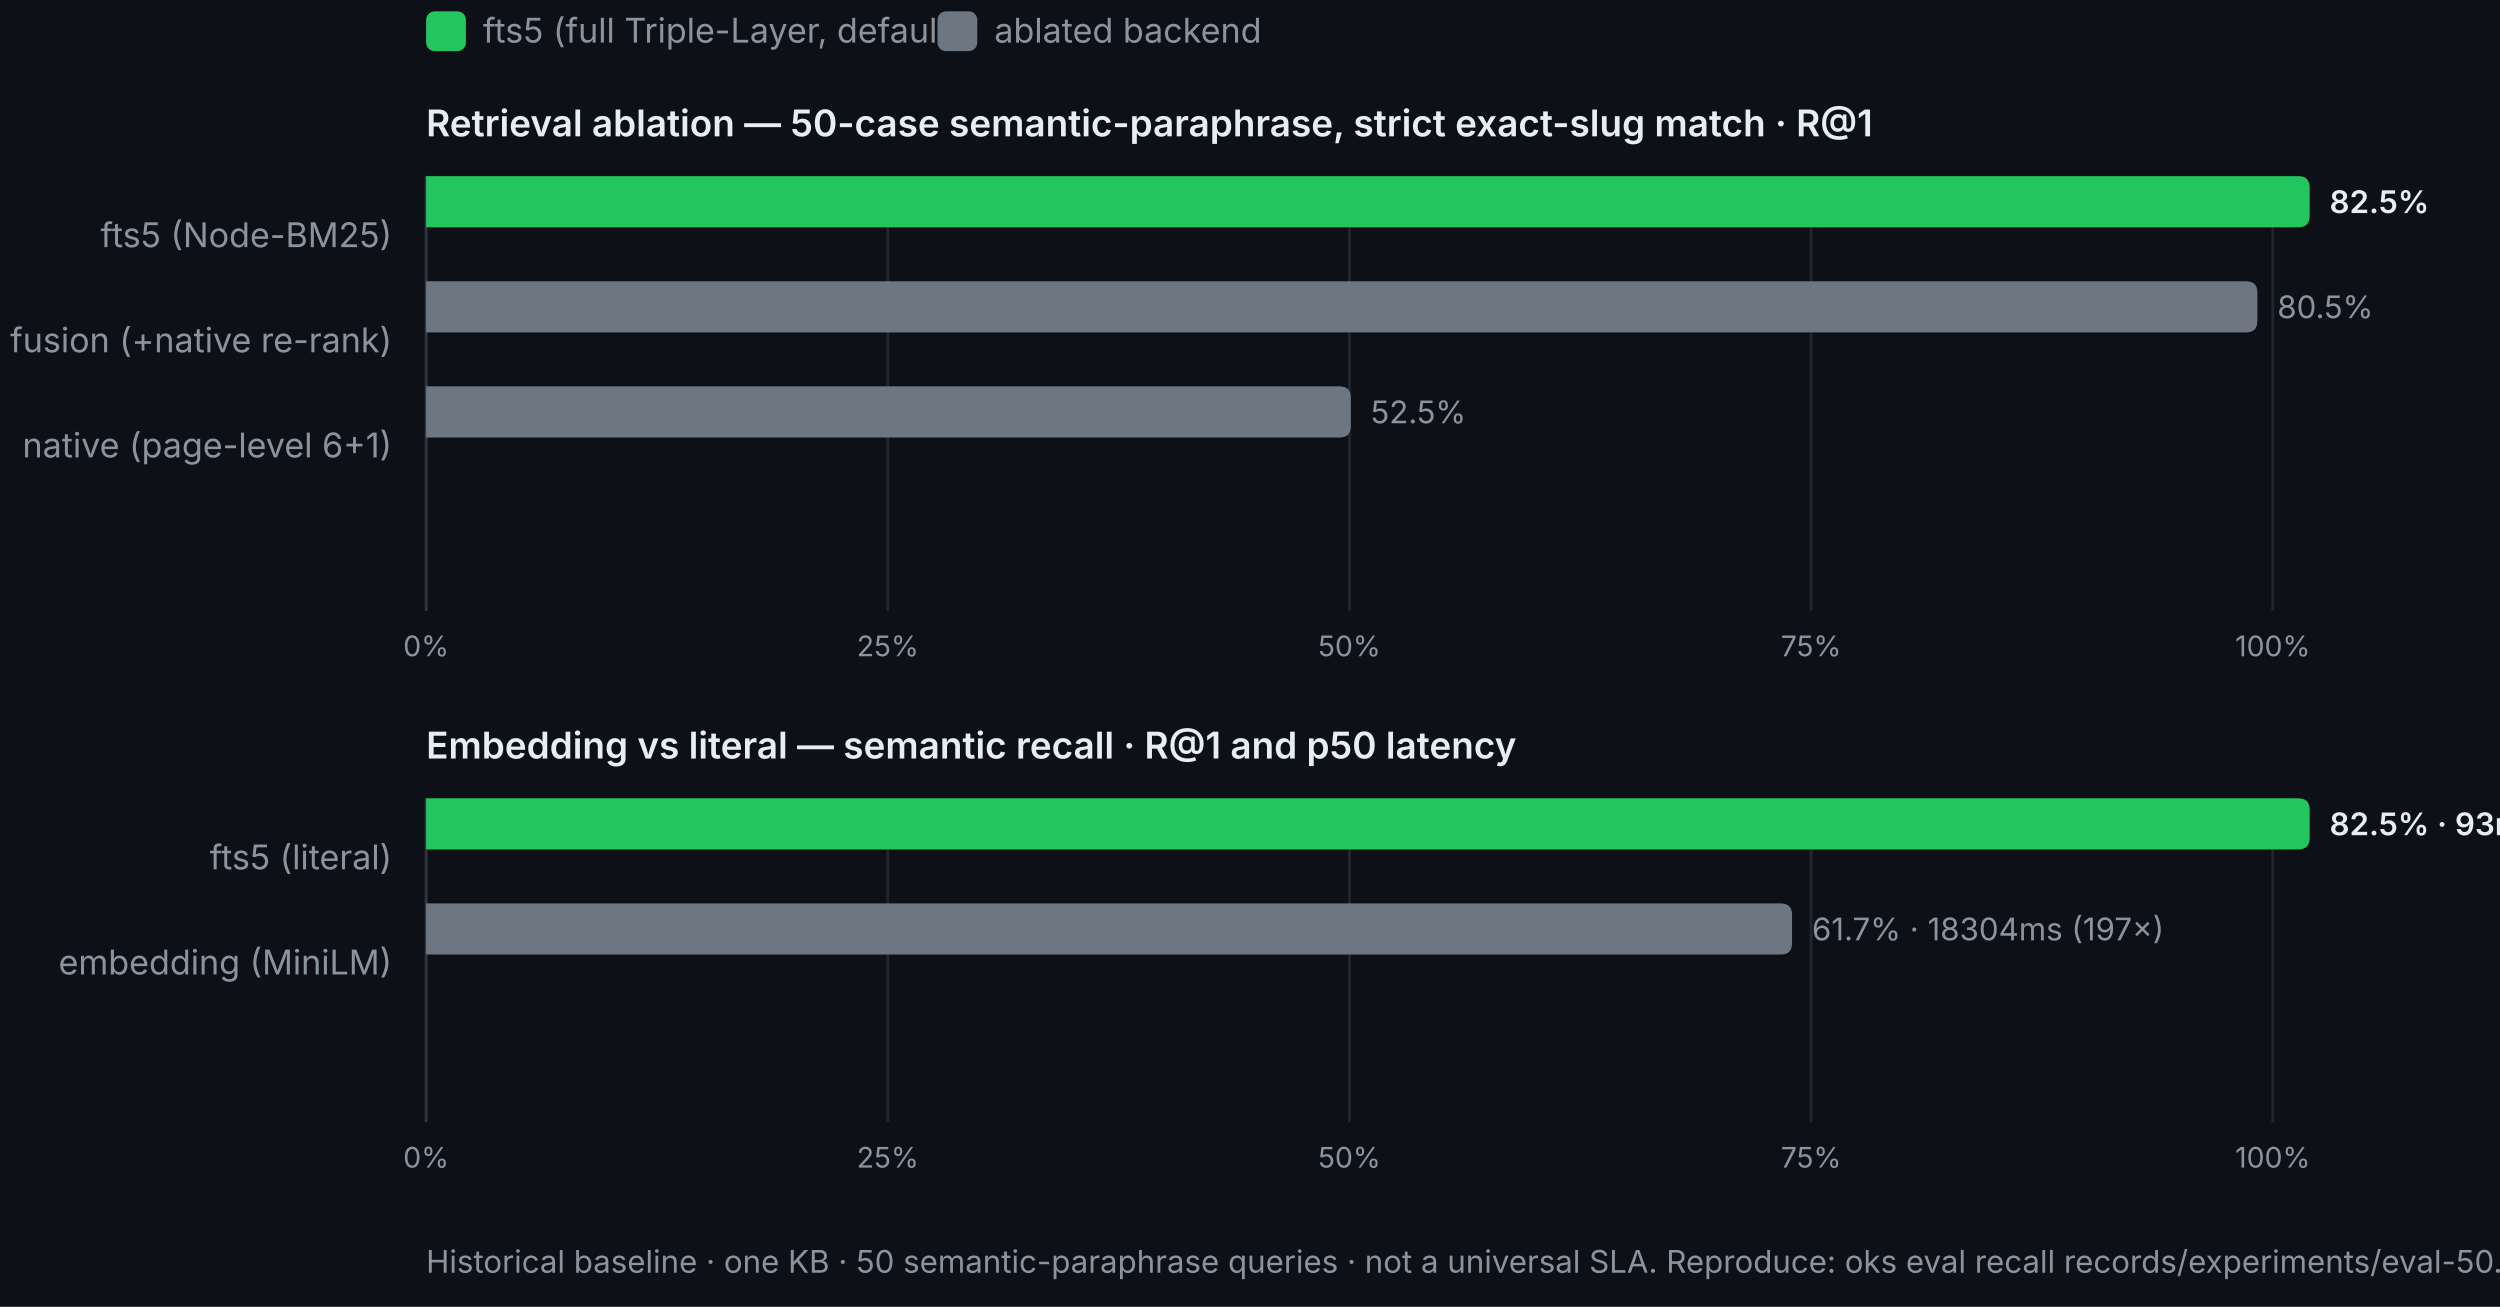
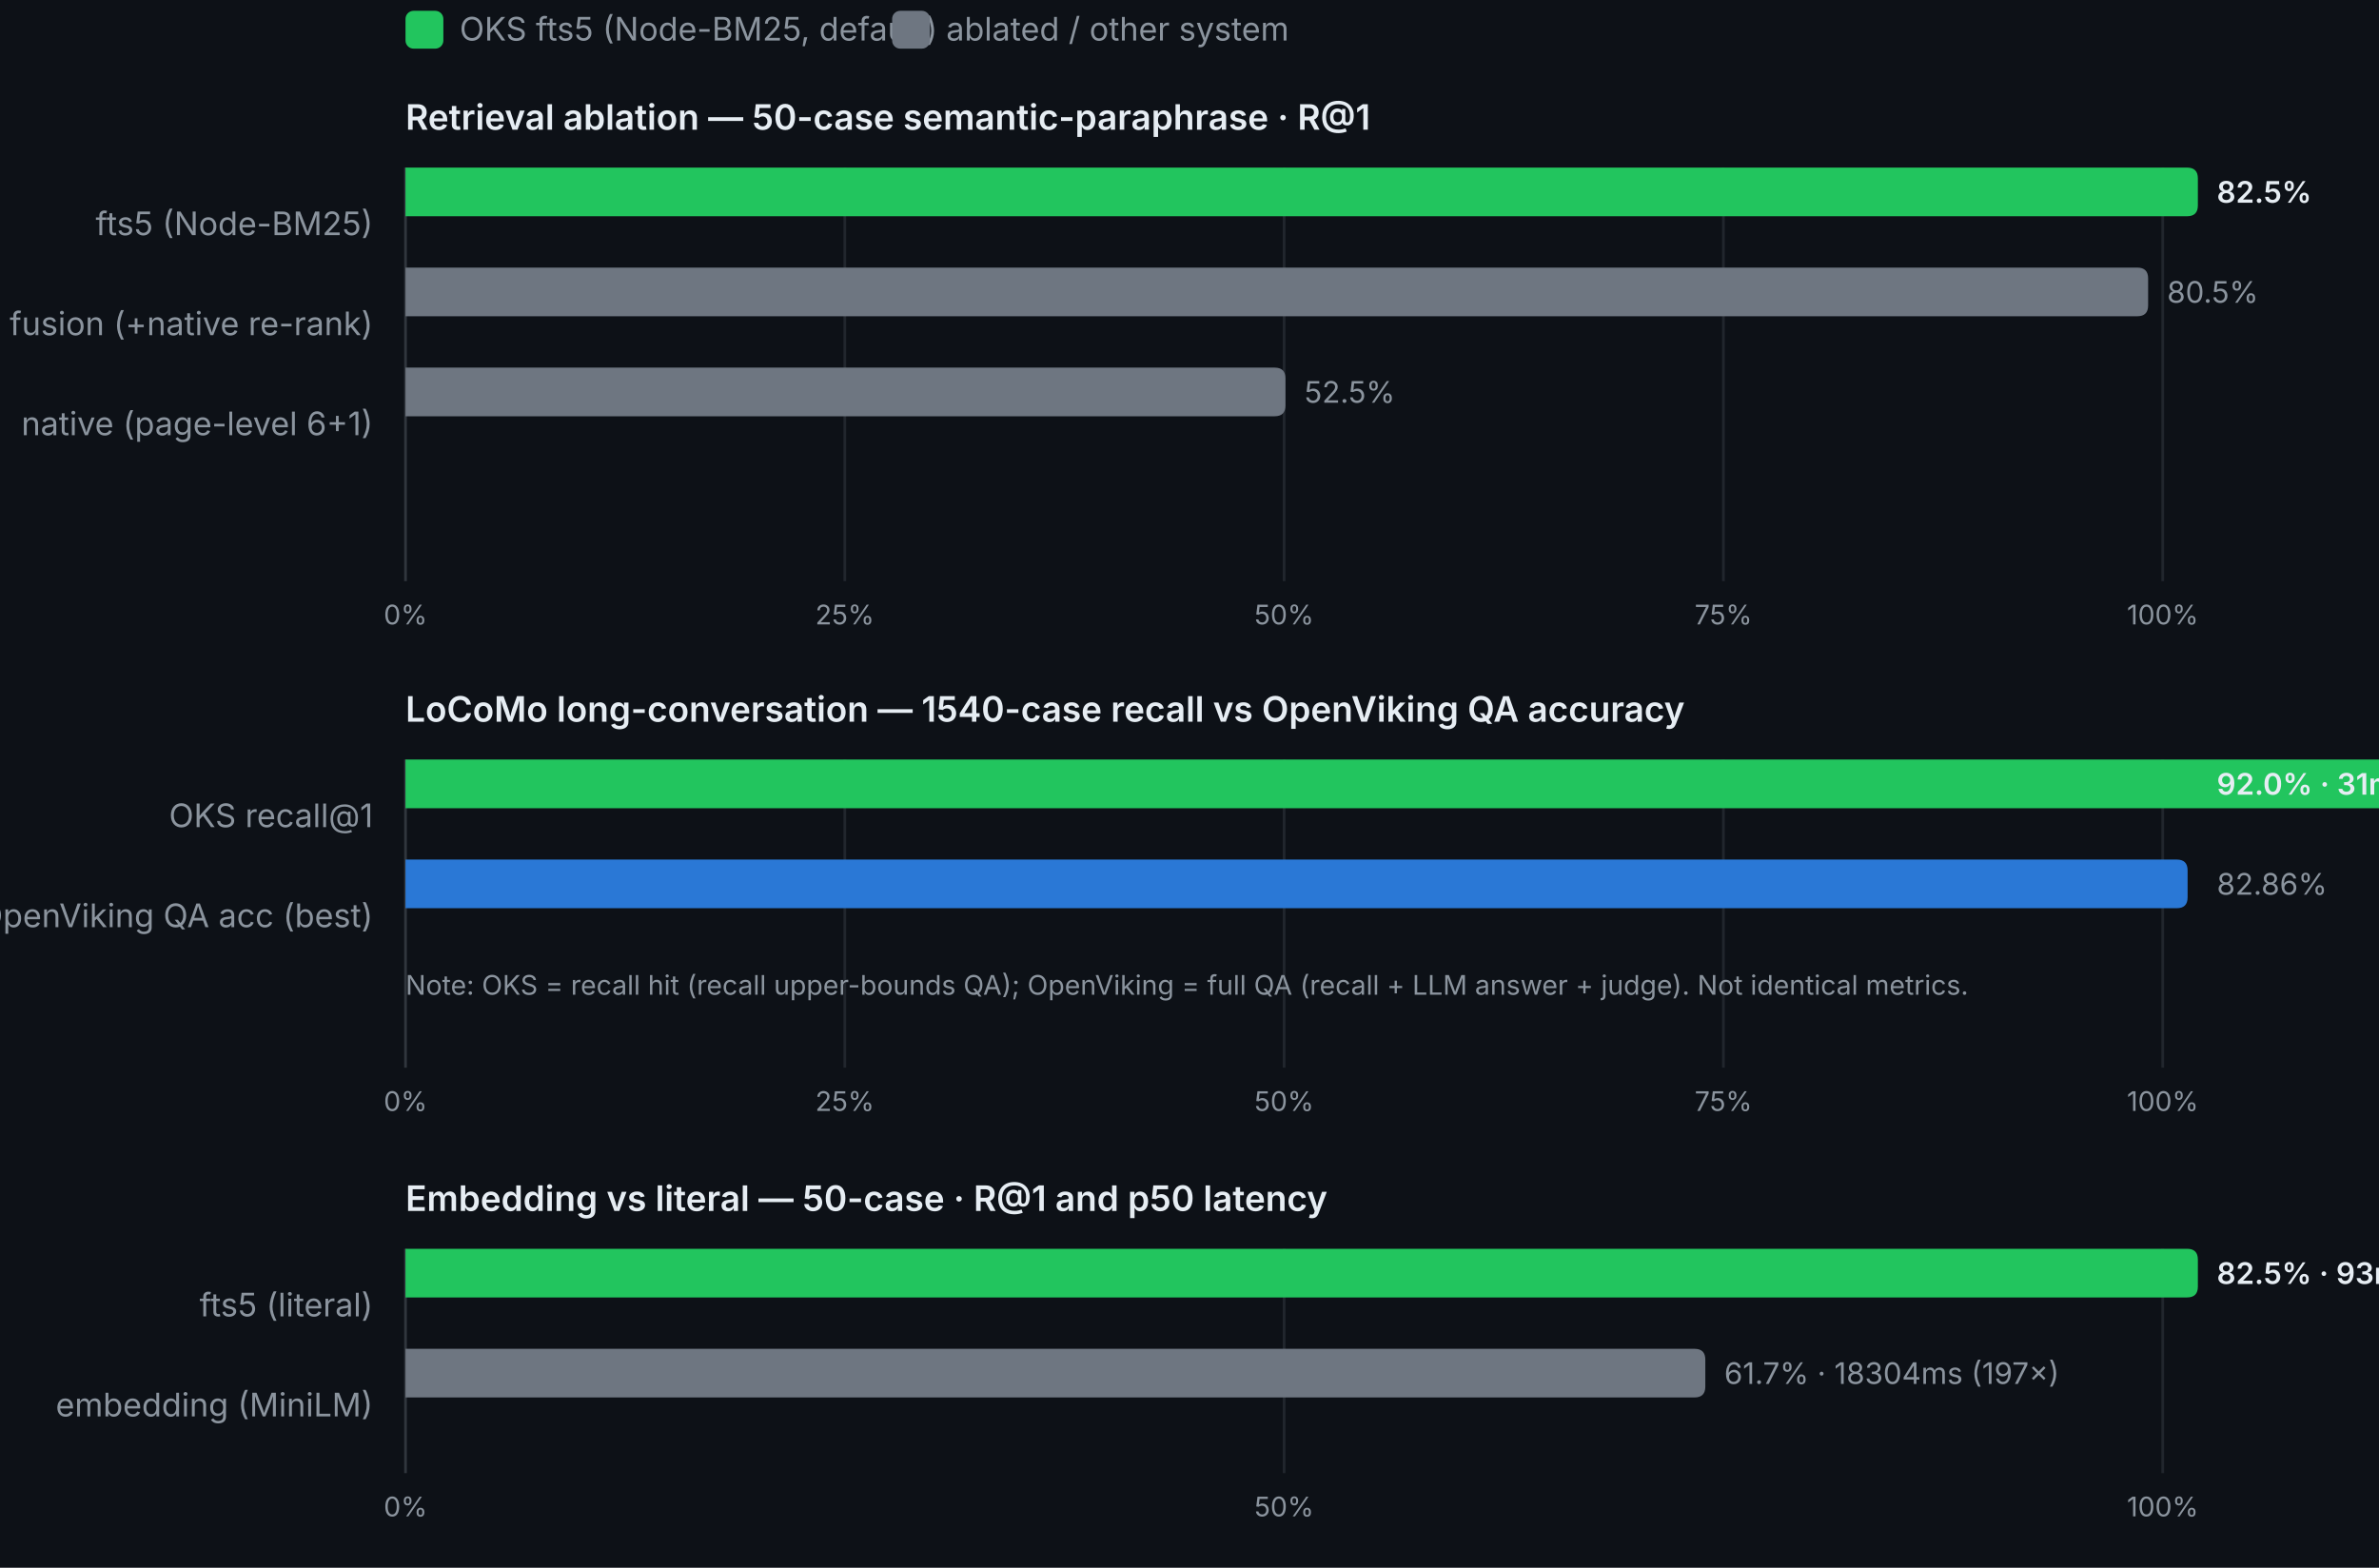
- <svg xmlns="http://www.w3.org/2000/svg" viewBox="0 0 880 460" font-family="system-ui,-apple-system,'Segoe UI','PingFang SC','Microsoft YaHei',sans-serif" role="img" aria-label="OKS Triple-Layer Recall benchmark: Node-BM25 R@1=82.5% vs native 52.5% vs fusion 80.5%; embedding R@1=61.7% at 197× latency; layer ablation shows Node-BM25 is the precision engine.">
-   <rect width="880" height="460" fill="#0d1117" />
+ <svg xmlns="http://www.w3.org/2000/svg" viewBox="0 0 880 580" font-family="system-ui,-apple-system,'Segoe UI','PingFang SC','Microsoft YaHei',sans-serif" role="img" aria-label="OKS benchmark: 50-case ablation R@1 82.5% (fts5) vs 52.5% (native); LoCoMo 1540-case recall@1 92.0% vs OpenViking QA accuracy 82.86%; embedding 61.7% at 197× latency.">
+   <rect width="880" height="580" fill="#0d1117" />
  <rect x="150" y="4" width="14" height="14" rx="3" fill="#22c55e" />
-   <text x="170" y="15" font-size="12" fill="#8b949e">fts5 (full Triple-Layer, default)</text>
+   <text x="170" y="15" font-size="12" fill="#8b949e">OKS fts5 (Node-BM25, default)</text>
  <rect x="330" y="4" width="14" height="14" rx="3" fill="#6e7681" />
-   <text x="350" y="15" font-size="12" fill="#8b949e">ablated backend</text>
-   <text x="150" y="48" font-size="13" font-weight="600" fill="#e6edf3">Retrieval ablation — 50-case semantic-paraphrase, strict exact-slug match · R@1</text>
+   <text x="350" y="15" font-size="12" fill="#8b949e">ablated / other system</text>
+   <text x="150" y="48" font-size="13" font-weight="600" fill="#e6edf3">Retrieval ablation — 50-case semantic-paraphrase · R@1</text>
  <line x1="150.0" y1="62" x2="150.0" y2="215" stroke="#30363d" stroke-width="1" />
  <text x="150.0" y="231" font-size="10" fill="#8b949e" text-anchor="middle">0%</text>
  <line x1="312.5" y1="62" x2="312.5" y2="215" stroke="#21262d" stroke-width="1" />
  <text x="312.5" y="231" font-size="10" fill="#8b949e" text-anchor="middle">25%</text>
  <line x1="475.0" y1="62" x2="475.0" y2="215" stroke="#21262d" stroke-width="1" />
  <text x="475.0" y="231" font-size="10" fill="#8b949e" text-anchor="middle">50%</text>
  <line x1="637.5" y1="62" x2="637.5" y2="215" stroke="#21262d" stroke-width="1" />
  <text x="637.5" y="231" font-size="10" fill="#8b949e" text-anchor="middle">75%</text>
  <line x1="800.0" y1="62" x2="800.0" y2="215" stroke="#21262d" stroke-width="1" />
  <text x="800.0" y="231" font-size="10" fill="#8b949e" text-anchor="middle">100%</text>
  <text x="138" y="87" font-size="12" fill="#8b949e" text-anchor="end">fts5 (Node-BM25)</text>
  <path d="M150,80 L150,62 L809,62 Q813,62 813,66 L813,76 Q813,80 809,80 Z" fill="#22c55e" />
  <text x="820" y="75" font-size="11" font-weight="600" fill="#e6edf3">82.5%</text>
  <text x="138" y="124" font-size="12" fill="#8b949e" text-anchor="end">fusion (+native re-rank)</text>
  <path d="M150,117 L150,99 L790.6,99 Q794.6,99 794.6,103 L794.6,113 Q794.6,117 790.6,117 Z" fill="#6e7681" />
  <text x="801.6" y="112" font-size="11" fill="#8b949e">80.5%</text>
  <text x="138" y="161" font-size="12" fill="#8b949e" text-anchor="end">native (page-level 6+1)</text>
  <path d="M150,154 L150,136 L471.5,136 Q475.5,136 475.5,140 L475.5,150 Q475.5,154 471.5,154 Z" fill="#6e7681" />
  <text x="482.5" y="149" font-size="11" fill="#8b949e">52.5%</text>
-   <text x="150" y="267" font-size="13" font-weight="600" fill="#e6edf3">Embedding vs literal — semantic recall · R@1 and p50 latency</text>
+   <text x="150" y="267" font-size="13" font-weight="600" fill="#e6edf3">LoCoMo long-conversation — 1540-case recall vs OpenViking QA accuracy</text>
  <line x1="150.0" y1="281" x2="150.0" y2="395" stroke="#30363d" stroke-width="1" />
  <text x="150.0" y="411" font-size="10" fill="#8b949e" text-anchor="middle">0%</text>
  <line x1="312.5" y1="281" x2="312.5" y2="395" stroke="#21262d" stroke-width="1" />
  <text x="312.5" y="411" font-size="10" fill="#8b949e" text-anchor="middle">25%</text>
  <line x1="475.0" y1="281" x2="475.0" y2="395" stroke="#21262d" stroke-width="1" />
  <text x="475.0" y="411" font-size="10" fill="#8b949e" text-anchor="middle">50%</text>
  <line x1="637.5" y1="281" x2="637.5" y2="395" stroke="#21262d" stroke-width="1" />
  <text x="637.5" y="411" font-size="10" fill="#8b949e" text-anchor="middle">75%</text>
  <line x1="800.0" y1="281" x2="800.0" y2="395" stroke="#21262d" stroke-width="1" />
  <text x="800.0" y="411" font-size="10" fill="#8b949e" text-anchor="middle">100%</text>
-   <text x="138" y="306" font-size="12" fill="#8b949e" text-anchor="end">fts5 (literal)</text>
-   <path d="M150,299 L150,281 L809,281 Q813,281 813,285 L813,295 Q813,299 809,299 Z" fill="#22c55e" />
-   <text x="820" y="294" font-size="11" font-weight="600" fill="#e6edf3">82.5% · 93ms</text>
-   <text x="138" y="343" font-size="12" fill="#8b949e" text-anchor="end">embedding (MiniLM)</text>
-   <path d="M150,336 L150,318 L626.8,318 Q630.8,318 630.8,322 L630.8,332 Q630.8,336 626.8,336 Z" fill="#6e7681" />
-   <text x="637.8" y="331" font-size="11" fill="#8b949e">61.7% · 18304ms (197×)</text>
-   <text x="150" y="448" font-size="11" fill="#8b949e">Historical baseline · one KB · 50 semantic-paraphrase queries · not a universal SLA. Reproduce: oks eval recall records/experiments/eval-50.yaml</text>
+   <text x="138" y="306" font-size="12" fill="#8b949e" text-anchor="end">OKS recall@1</text>
+   <path d="M150,299 L150,281 L891.2,281 Q895.2,281 895.2,285 L895.2,295 Q895.2,299 891.2,299 Z" fill="#22c55e" />
+   <text x="820" y="294" font-size="11" font-weight="600" fill="#e6edf3">92.0% · 31ms</text>
+   <text x="138" y="343" font-size="12" fill="#8b949e" text-anchor="end">OpenViking QA acc (best)</text>
+   <path d="M150,336 L150,318 L805.2,318 Q809.2,318 809.2,322 L809.2,332 Q809.2,336 805.2,336 Z" fill="#2a78d6" />
+   <text x="820" y="331" font-size="11" fill="#8b949e">82.86%</text>
+   <text x="150" y="368" font-size="10" fill="#8b949e">Note: OKS = recall hit (recall upper-bounds QA); OpenViking = full QA (recall + LLM answer + judge). Not identical metrics.</text>
+   <text x="150" y="448" font-size="13" font-weight="600" fill="#e6edf3">Embedding vs literal — 50-case · R@1 and p50 latency</text>
+   <line x1="150.0" y1="462" x2="150.0" y2="545" stroke="#30363d" stroke-width="1" />
+   <text x="150.0" y="561" font-size="10" fill="#8b949e" text-anchor="middle">0%</text>
+   <line x1="475.0" y1="462" x2="475.0" y2="545" stroke="#21262d" stroke-width="1" />
+   <text x="475.0" y="561" font-size="10" fill="#8b949e" text-anchor="middle">50%</text>
+   <line x1="800.0" y1="462" x2="800.0" y2="545" stroke="#21262d" stroke-width="1" />
+   <text x="800.0" y="561" font-size="10" fill="#8b949e" text-anchor="middle">100%</text>
+   <text x="138" y="487" font-size="12" fill="#8b949e" text-anchor="end">fts5 (literal)</text>
+   <path d="M150,480 L150,462 L809,462 Q813,462 813,466 L813,476 Q813,480 809,480 Z" fill="#22c55e" />
+   <text x="820" y="475" font-size="11" font-weight="600" fill="#e6edf3">82.5% · 93ms</text>
+   <text x="138" y="524" font-size="12" fill="#8b949e" text-anchor="end">embedding (MiniLM)</text>
+   <path d="M150,517 L150,499 L626.8,499 Q630.8,499 630.8,503 L630.8,513 Q630.8,517 626.8,517 Z" fill="#6e7681" />
+   <text x="637.8" y="512" font-size="11" fill="#8b949e">61.7% · 18304ms (197×)</text>
</svg>
